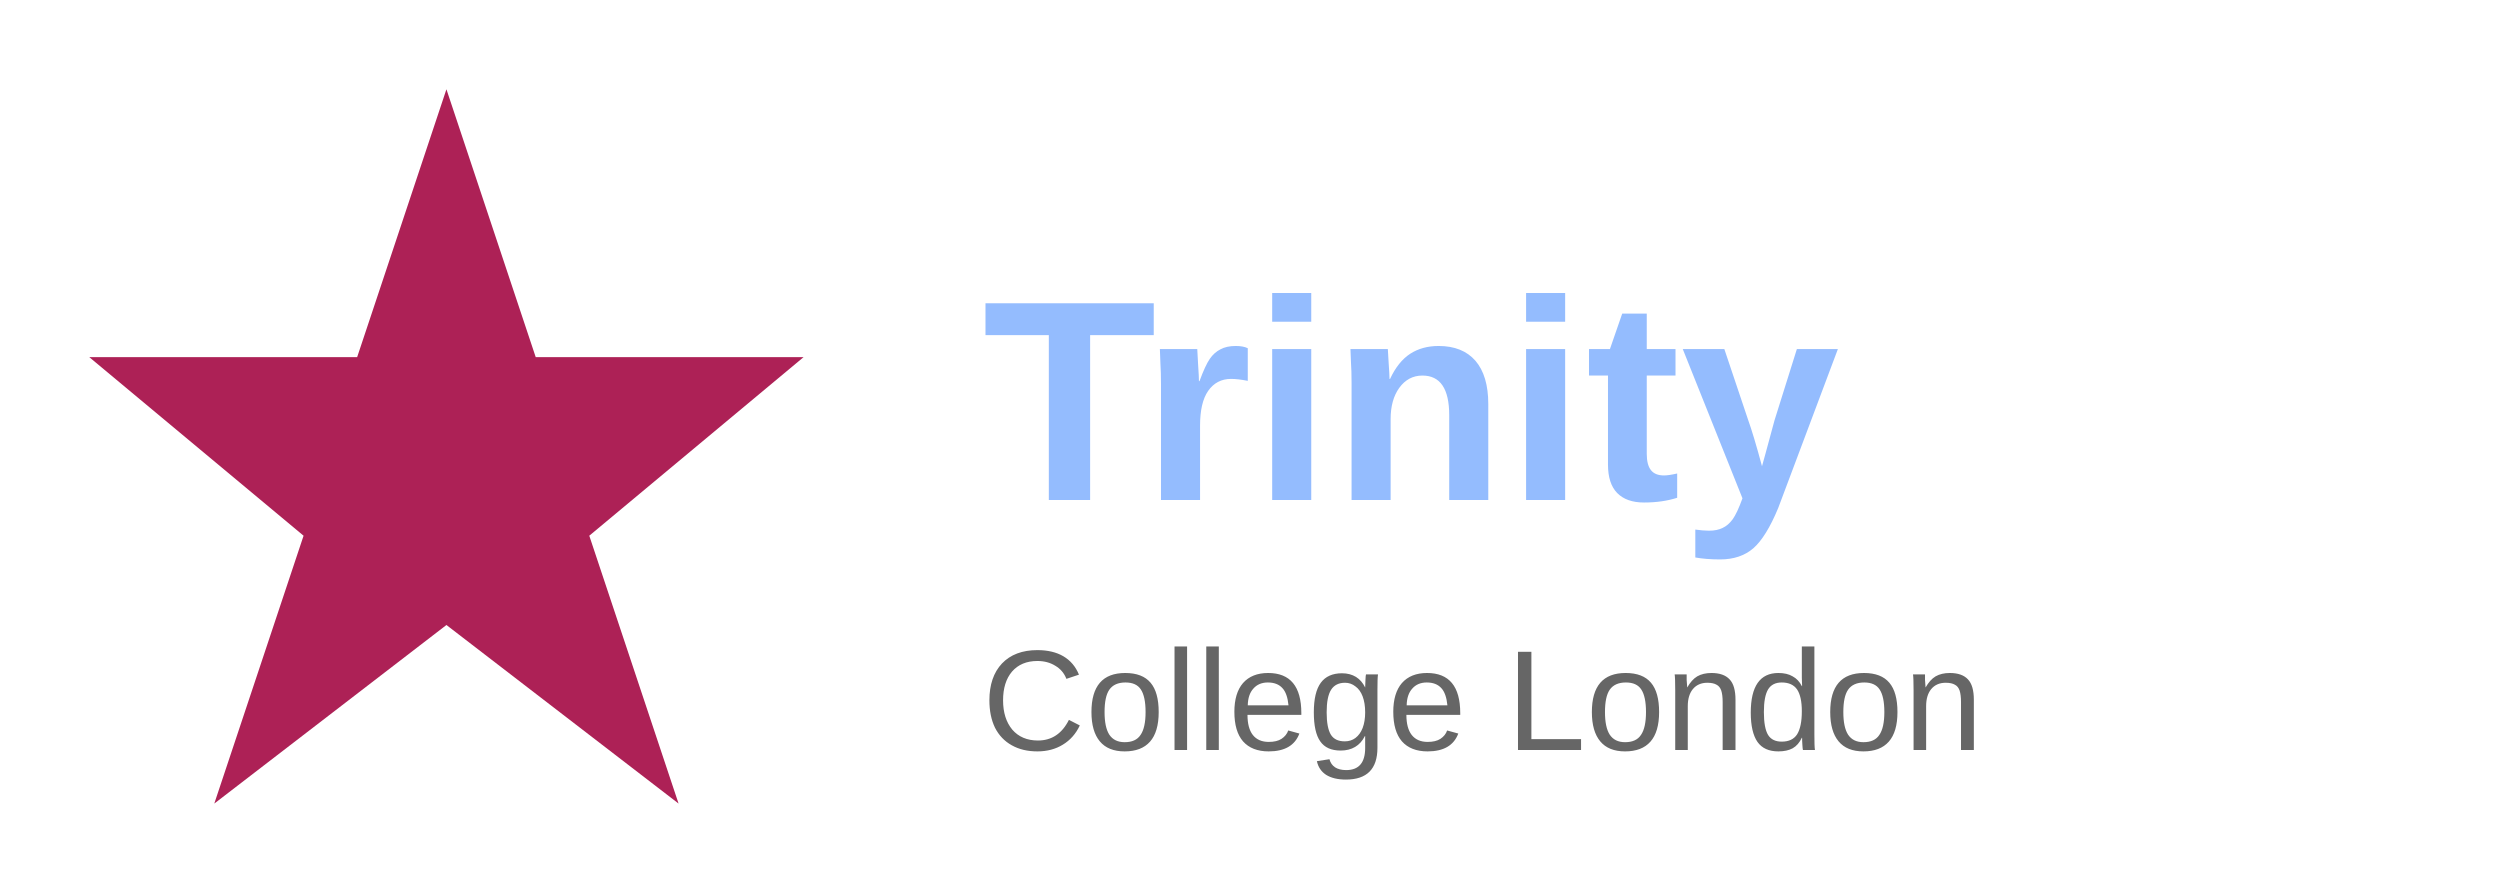
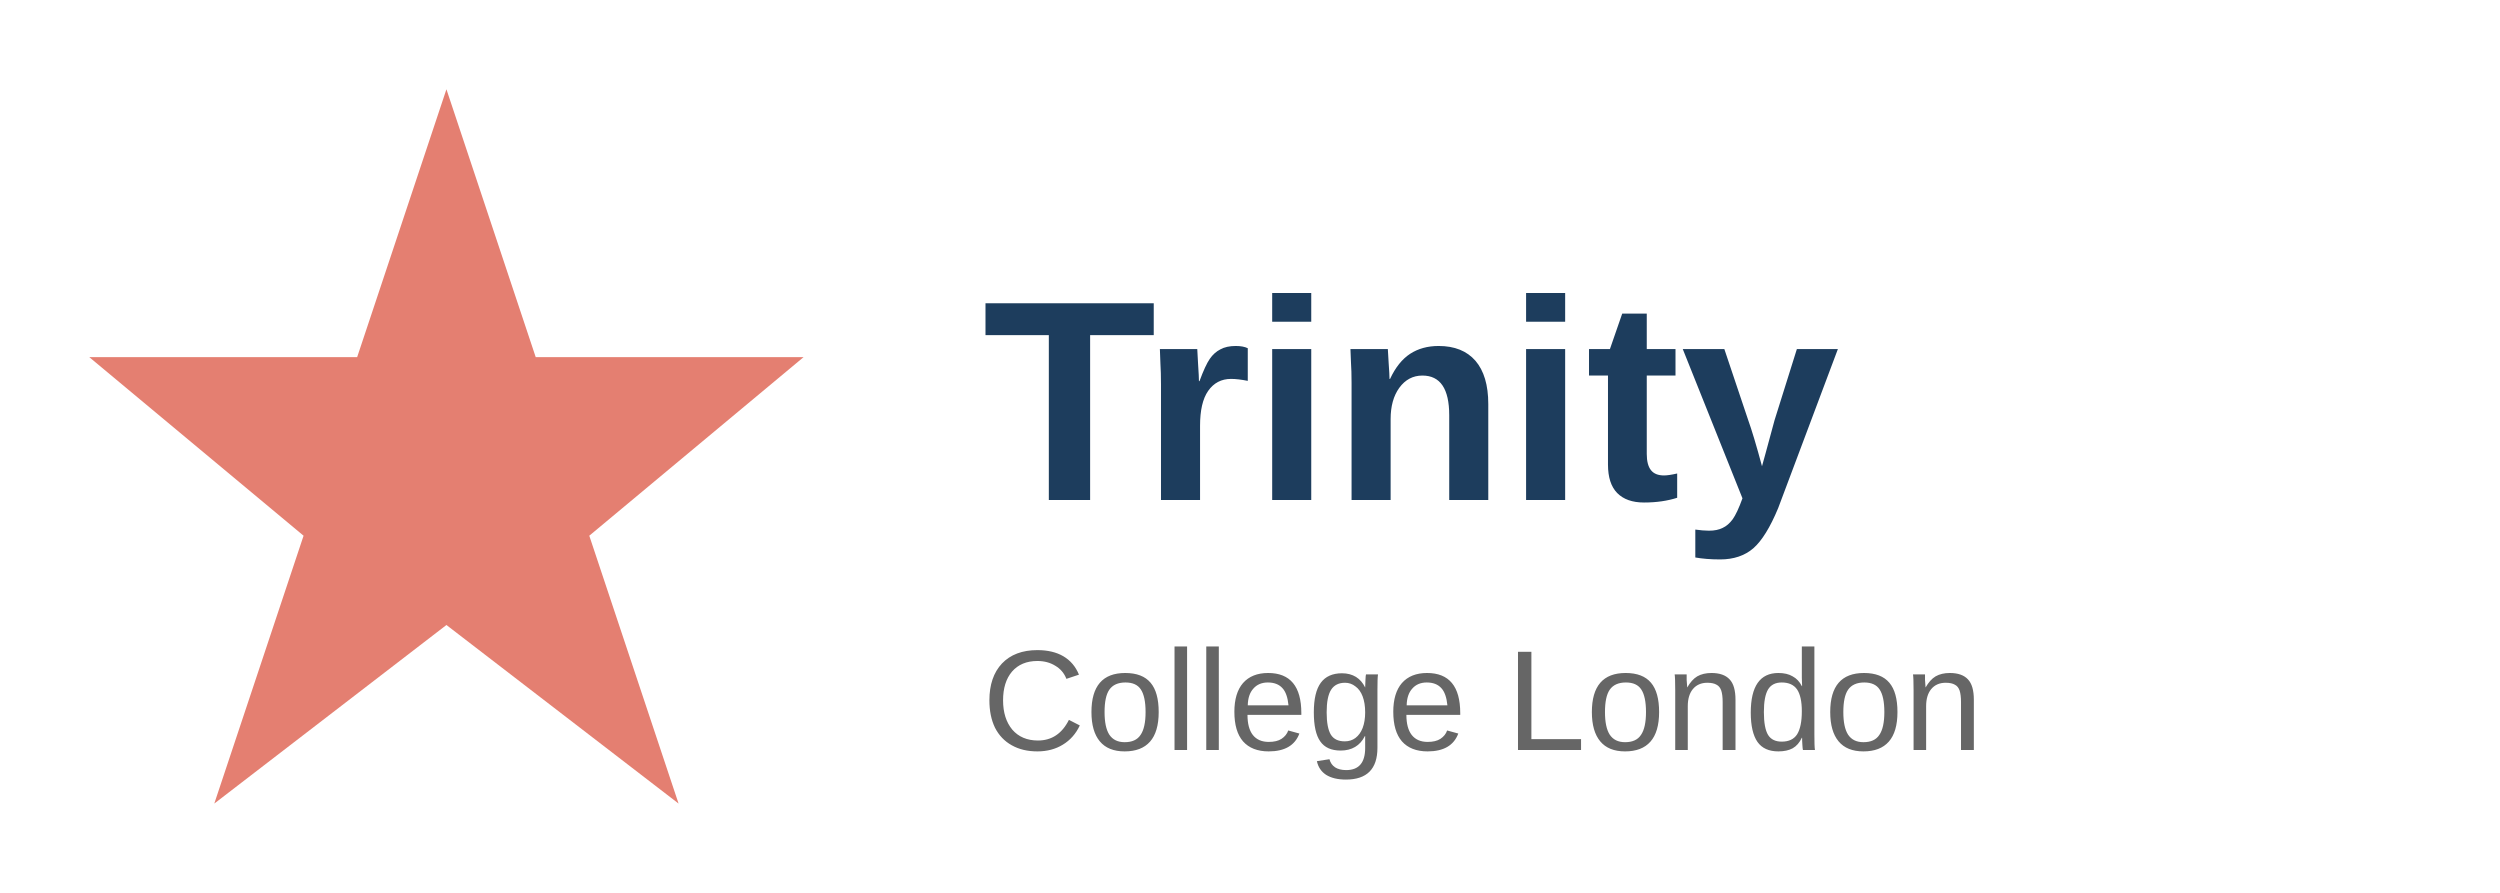
<svg xmlns="http://www.w3.org/2000/svg" viewBox="0 0 140 50" fill="none">
-   <path d="M25 5L30 20H45L33 30L38 45L25 35L12 45L17 30L5 20H20L25 5Z" fill="#ad2156" />
-   <text x="55" y="28" font-family="Arial, sans-serif" font-size="16" font-weight="bold" fill="#94bcfe">Trinity</text>
+   <path d="M25 5L30 20H45L33 30L38 45L25 35L12 45L17 30L5 20H20L25 5Z" fill="#e47f71" />
+   <text x="55" y="28" font-family="Arial, sans-serif" font-size="16" font-weight="bold" fill="#1d3d5d">Trinity</text>
  <text x="55" y="42" font-family="Arial, sans-serif" font-size="8" fill="#666">College London</text>
</svg>
